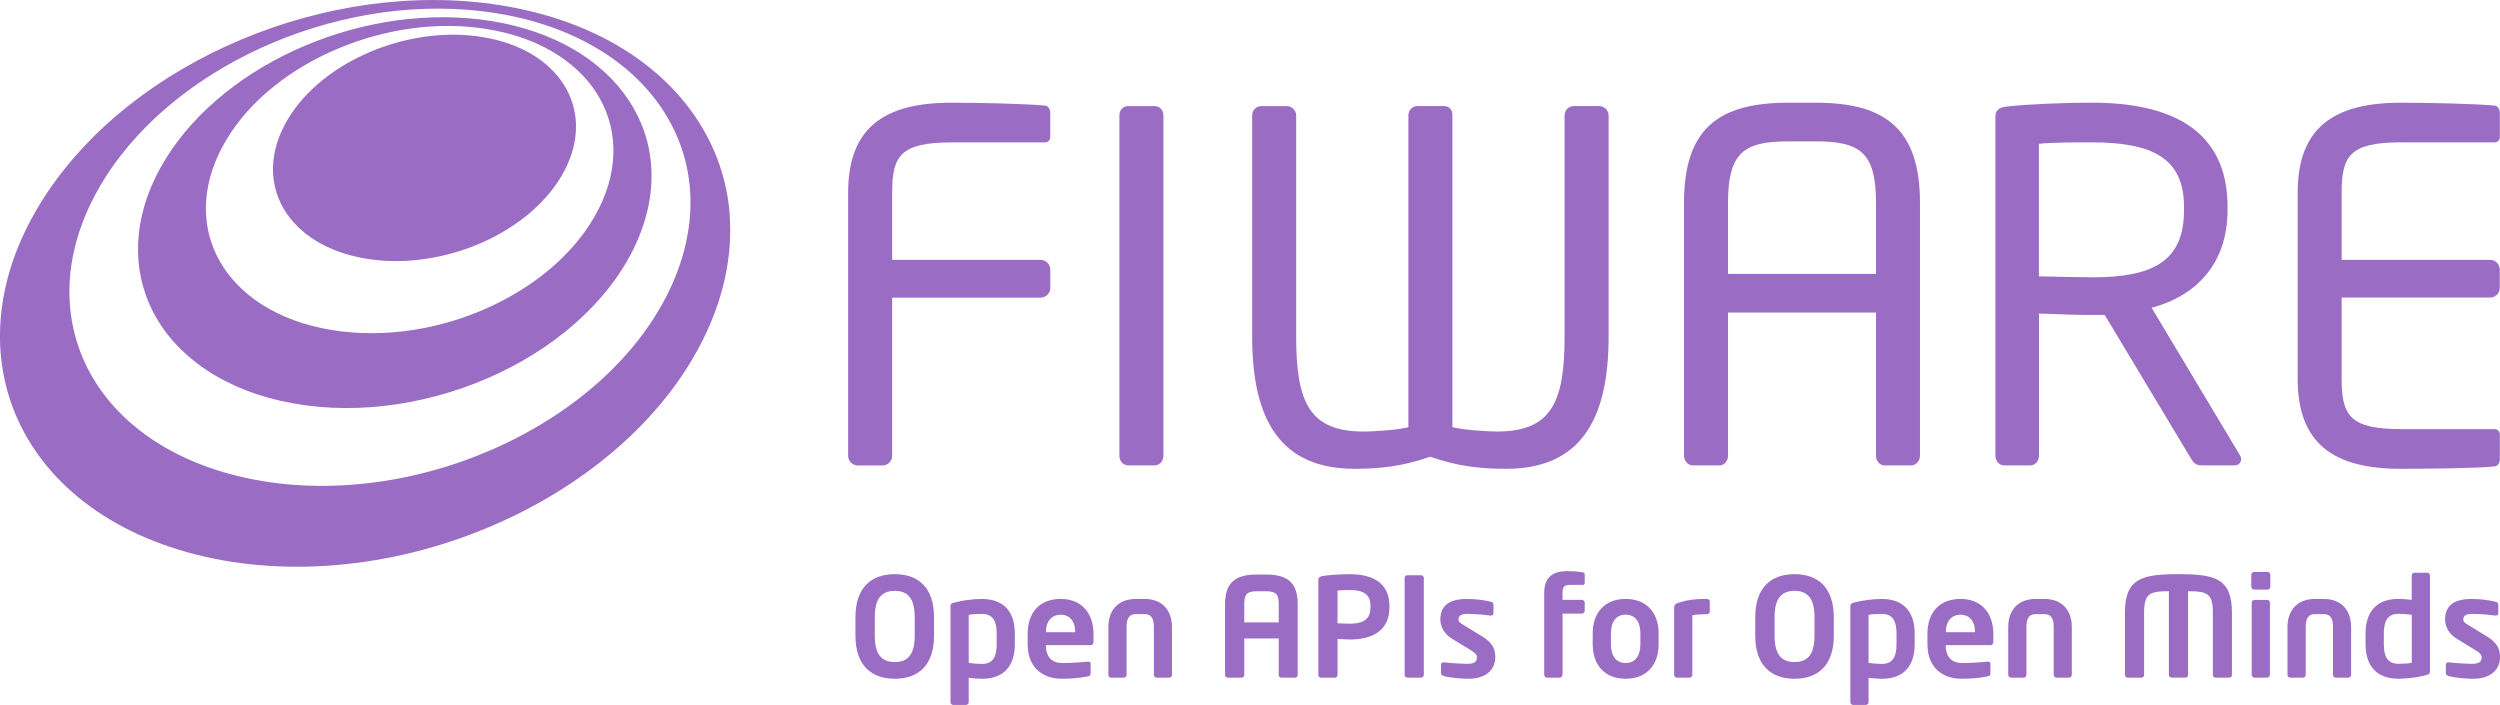
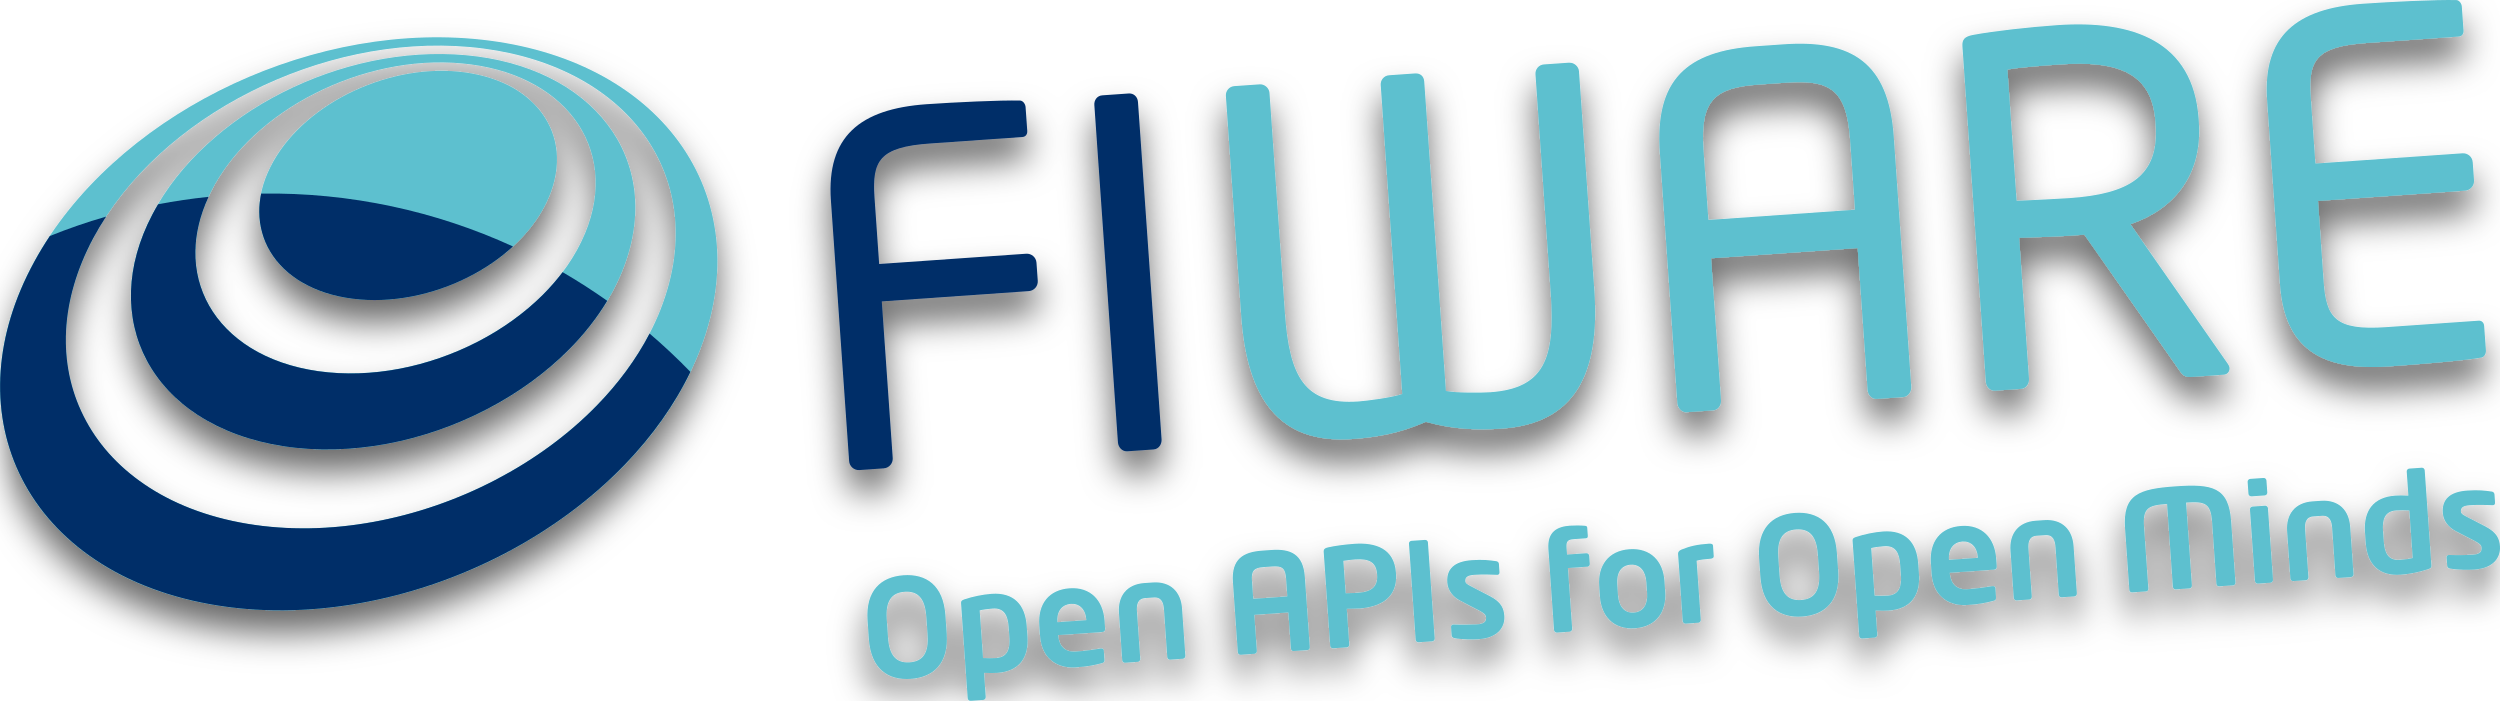
- <svg xmlns="http://www.w3.org/2000/svg" id="logo_FIWARE_Claim" data-name="logo FIWARE Claim" viewBox="0 0 559.99 157.9">
-   <g>
-     <path d="m119.09,12.13c-3.06-1.81-6.74-3.12-10.96-3.82-4.19-.7-8.53-.7-12.81-.11-4.26.58-8.45,1.75-12.37,3.4-3.92,1.66-7.57,3.81-10.73,6.36-3.17,2.56-5.85,5.54-7.8,8.84-1.97,3.32-3.03,6.67-3.24,9.89-.21,3.24.44,6.35,1.86,9.15,1.44,2.83,3.69,5.35,6.64,7.39,2.98,2.05,6.69,3.6,11.04,4.48,4.37.88,8.96,1,13.52.43,4.56-.57,9.06-1.8,13.25-3.59,4.18-1.79,8.02-4.15,11.29-6.93,3.25-2.78,5.9-5.99,7.72-9.51,1.8-3.49,2.6-6.96,2.52-10.22-.08-3.23-1.03-6.27-2.74-8.95-1.69-2.67-4.12-4.98-7.19-6.81h0Z" style="fill: #9b6cc3;" />
-     <path d="m140.89,22.55c-2.96-4.52-7.15-8.43-12.38-11.48-5.16-3.01-11.35-5.21-18.39-6.35-6.98-1.12-14.18-1.12-21.25-.15-7.05.97-13.99,2.9-20.49,5.64-6.51,2.74-12.6,6.31-17.91,10.56-5.35,4.27-9.93,9.26-13.37,14.82-3.47,5.63-5.44,11.33-6.01,16.85-.58,5.6.28,11,2.48,15.92,2.24,5,5.86,9.49,10.75,13.16,4.95,3.73,11.2,6.6,18.61,8.28,7.49,1.7,15.41,2.01,23.28,1.11,7.92-.92,15.75-3.04,23.03-6.2,7.26-3.14,13.93-7.3,19.55-12.24,5.58-4.91,10.1-10.56,13.14-16.76,2.99-6.11,4.24-12.14,3.98-17.8-.26-5.58-2.01-10.79-5.01-15.37h-.01Zm-6.79,24.24c-2.42,4.82-6,9.21-10.4,13.03-4.42,3.84-9.66,7.06-15.34,9.52-5.7,2.46-11.84,4.14-18.04,4.87-6.18.73-12.42.53-18.33-.72-5.87-1.25-10.84-3.44-14.82-6.29-3.93-2.83-6.87-6.3-8.73-10.19-1.83-3.83-2.61-8.07-2.23-12.47.37-4.35,1.86-8.87,4.56-13.34,2.68-4.44,6.29-8.42,10.55-11.83,4.23-3.41,9.1-6.27,14.33-8.46,5.21-2.2,10.78-3.75,16.44-4.53,5.68-.78,11.45-.78,17.05.14,5.63.92,10.57,2.67,14.66,5.09,4.15,2.44,7.45,5.55,9.77,9.13,2.34,3.63,3.67,7.74,3.82,12.12.16,4.45-.88,9.17-3.28,13.94h-.01Z" style="fill: #9b6cc3;" />
-     <path d="m163.48,48.37c-.56-8.06-3.23-15.57-7.66-22.12-4.34-6.42-10.38-11.94-17.84-16.25-7.32-4.21-16.03-7.26-25.9-8.83-9.74-1.55-19.76-1.51-29.58-.15-9.77,1.36-19.41,4.04-28.46,7.84-9.07,3.81-17.61,8.77-25.1,14.69-7.58,5.98-14.14,12.99-19.17,20.83C4.65,52.37,1.59,60.52.48,68.45c-1.14,8.1-.26,15.99,2.54,23.23,2.87,7.41,7.74,14.14,14.5,19.7,6.89,5.68,15.71,10.12,26.31,12.82,10.75,2.73,22.21,3.38,33.67,2.16,11.54-1.21,22.97-4.3,33.6-8.96,10.6-4.65,20.3-10.81,28.44-18.17,8.04-7.27,14.48-15.66,18.72-24.81,4.16-8.99,5.77-17.81,5.19-26.06h.03Zm-13.5,16.56c-3.64,7.63-9.11,14.62-15.9,20.68-6.86,6.11-15.02,11.24-23.92,15.12-8.92,3.89-18.51,6.49-28.2,7.55-9.64,1.07-19.3.61-28.4-1.58-8.98-2.15-16.52-5.77-22.45-10.44-5.83-4.58-10.1-10.16-12.67-16.33-2.52-6.05-3.42-12.68-2.59-19.51.82-6.71,3.32-13.63,7.59-20.43,4.22-6.71,9.78-12.7,16.24-17.82,6.4-5.09,13.71-9.35,21.51-12.63,7.77-3.27,16.08-5.58,24.49-6.75,8.45-1.16,17.07-1.18,25.43.16,8.46,1.35,15.91,3.98,22.14,7.6,6.33,3.67,11.43,8.38,15.07,13.85,3.7,5.56,5.89,11.89,6.28,18.7.4,6.92-1.04,14.33-4.62,21.84h0Z" style="fill: #9b6cc3;" />
-   </g>
-   <g>
+ <svg xmlns="http://www.w3.org/2000/svg" id="logo_FIWARE_Claim" data-name="logo FIWARE Claim" viewBox="0 0 563.81 158.05">
+   <defs>
+     <filter id="drop-shadow-1">
+       <feOffset dx="0" dy="5" />
+       <feGaussianBlur result="blur" stdDeviation="4" />
+       <feFlood flood-color="#000" flood-opacity=".6" />
+       <feComposite in2="blur" operator="in" />
+       <feComposite in="SourceGraphic" />
+     </filter>
+   </defs>
+   <g style="fill: none; filter: url(#drop-shadow-1);">
    <g>
      <g>
-         <path d="m234.18,23.66c-4.55-.43-14.74-.65-21.13-.65-15.17,0-23.07,5.74-23.07,20.15v58.93c0,1.19.97,2.17,2.16,2.17h5.53c1.19,0,2.17-.98,2.17-2.17v-35.42h33.25c1.19,0,2.17-.98,2.17-2.17v-4.12c0-1.19-.98-2.17-2.17-2.17h-33.25v-15.05c0-8.24,1.84-11.26,13.32-11.26h20.9c.76,0,1.19-.54,1.19-1.3v-5.42c0-.65-.44-1.4-1.08-1.52h.01Z" style="fill: #9b6cc3;" />
-         <path d="m258.65,23.77h-5.96c-1.19,0-1.95.97-1.95,2.05v76.26c0,1.19.87,2.17,1.95,2.17h5.96c1.18,0,1.95-1.08,1.95-2.17V25.82c0-1.19-.86-2.05-1.95-2.05Z" style="fill: #9b6cc3;" />
+         <path d="m114.51,19.2c-3.18-1.59-6.94-2.64-11.2-3.05-4.23-.4-8.56-.1-12.78.78-4.21.88-8.31,2.34-12.1,4.25-3.8,1.93-7.29,4.32-10.26,7.09-2.98,2.77-5.45,5.93-7.17,9.37-1.74,3.45-2.55,6.87-2.54,10.09.02,3.25.88,6.31,2.5,9,1.64,2.72,4.05,5.08,7.14,6.9,3.12,1.84,6.93,3.13,11.33,3.7,4.42.58,9.01.37,13.51-.51,4.51-.88,8.91-2.43,12.97-4.51,4.04-2.08,7.72-4.7,10.78-7.7,3.05-3,5.47-6.38,7.03-10.02,1.55-3.6,2.11-7.12,1.81-10.37-.31-3.22-1.46-6.18-3.36-8.74-1.87-2.54-4.46-4.68-7.65-6.29h-.01Z" style="fill: #5dc0cf;" />
+         <path d="m136.98,28.08c-3.27-4.3-7.72-7.91-13.15-10.58-5.36-2.65-11.68-4.41-18.79-5.05-7.04-.63-14.22-.13-21.2,1.33-6.96,1.46-13.76,3.87-20.05,7.05-6.3,3.18-12.13,7.17-17.13,11.78-5.04,4.63-9.26,9.93-12.3,15.72-3.07,5.86-4.64,11.68-4.82,17.23-.19,5.62,1.04,10.96,3.58,15.71,2.58,4.83,6.5,9.06,11.64,12.38,5.2,3.37,11.64,5.8,19.15,6.96,7.59,1.17,15.51.93,23.3-.52,7.84-1.47,15.5-4.14,22.54-7.79,7.02-3.64,13.38-8.25,18.65-13.57,5.23-5.28,9.34-11.24,11.93-17.63,2.56-6.3,3.38-12.41,2.73-18.03-.65-5.55-2.75-10.63-6.07-14.98h0Zm-5.08,24.66c-2.08,4.98-5.34,9.61-9.46,13.72-4.14,4.14-9.14,7.72-14.64,10.56-5.52,2.85-11.52,4.95-17.66,6.12-6.12,1.16-12.35,1.4-18.34.56-5.94-.84-11.05-2.68-15.22-5.24-4.12-2.55-7.29-5.81-9.42-9.56-2.09-3.69-3.17-7.87-3.1-12.28.06-4.37,1.24-8.98,3.62-13.62,2.36-4.61,5.69-8.84,9.7-12.54,3.98-3.69,8.64-6.89,13.7-9.44,5.04-2.56,10.5-4.49,16.09-5.67,5.61-1.17,11.37-1.58,17.02-1.05,5.68.52,10.73,1.93,14.98,4.05,4.31,2.15,7.82,5.01,10.38,8.43,2.58,3.45,4.2,7.46,4.66,11.82.47,4.43-.23,9.21-2.3,14.14h0Z" style="fill: #5dc0cf;" />
+         <path d="m161.32,52.26c-1.12-8.01-4.31-15.3-9.18-21.53-4.77-6.1-11.19-11.19-18.93-14.96-7.59-3.69-16.5-6.13-26.45-7.01-9.82-.86-19.82-.13-29.52,1.91-9.65,2.04-19.09,5.38-27.84,9.8-8.78,4.43-16.95,9.98-24.01,16.4-7.14,6.5-13.2,13.94-17.67,22.12C3.17,67.32.68,75.66.13,83.65c-.58,8.16.86,15.97,4.16,23,3.38,7.19,8.71,13.56,15.84,18.64,7.27,5.18,16.38,9,27.14,10.95,10.91,1.97,22.39,1.82,33.74-.19,11.42-2.02,22.62-5.89,32.9-11.28,10.25-5.38,19.5-12.2,27.11-20.11,7.52-7.81,13.36-16.64,16.95-26.06,3.52-9.26,4.51-18.17,3.36-26.35h-.01Zm-12.31,17.46c-3.1,7.87-8.07,15.22-14.42,21.74-6.42,6.58-14.2,12.26-22.81,16.75-8.63,4.5-18.01,7.76-27.61,9.5-9.54,1.74-19.21,1.96-28.44.41-9.11-1.52-16.88-4.61-23.13-8.85-6.13-4.17-10.78-9.43-13.78-15.41-2.94-5.86-4.29-12.41-3.94-19.28.35-6.75,2.36-13.82,6.15-20.91,3.74-6.98,8.87-13.35,14.95-18.91,6.03-5.52,13.03-10.29,20.58-14.1,7.53-3.81,15.65-6.69,23.96-8.44,8.35-1.75,16.94-2.37,25.37-1.62,8.53.76,16.15,2.86,22.62,6.03,6.57,3.22,11.99,7.56,16,12.76,4.08,5.29,6.7,11.45,7.57,18.22.88,6.88-.04,14.36-3.08,22.11h0Z" style="fill: #5dc0cf;" />
      </g>
      <g>
-         <path d="m358.27,23.76h-5.75c-1.19,0-2.06.97-2.06,2.06v49.61c0,14.63-2.92,21.23-15.17,21.23-1.84,0-7.58-.33-9.96-.98V25.72c0-1.19-.75-1.96-1.95-1.96h-5.86c-1.19,0-2.05.97-2.05,2.06v69.87c-2.39.65-8.13.98-9.97.98-12.24,0-15.16-6.61-15.16-21.23V25.83c0-1.09-.98-2.06-2.06-2.06h-5.74c-1.19,0-2.06.97-2.06,2.06v49.61c0,18.85,6.5,29.57,22.96,29.57,5.64,0,10.72-.54,16.9-2.71,6.17,2.17,11.37,2.71,17.01,2.71,16.47,0,22.97-10.72,22.97-29.57V25.83c0-1.09-.98-2.06-2.05-2.06h0Z" style="fill: #9b6cc3;" />
-         <path d="m406.79,23.01h-6.29c-15.6,0-23.29,5.85-23.29,22.42v56.65c0,1.09.87,2.17,1.95,2.17h5.96c1.19,0,1.95-1.09,1.95-2.17v-32.07h33.15v32.07c0,1.2.87,2.17,1.95,2.17h5.95c1.09,0,1.95-1.09,1.95-2.17v-56.65c0-16.58-7.8-22.42-23.29-22.42h0Zm13.43,38.34h-33.15v-15.92c0-11.26,3.57-13.76,13.43-13.76h6.29c9.86,0,13.43,2.49,13.43,13.76v15.92Z" style="fill: #9b6cc3;" />
-         <path d="m481.95,68.93c9.86-2.6,17.01-9.75,17.01-21.88v-.76c0-17.55-13.21-23.29-30.33-23.29-6.29,0-14.41.33-19.07.87-1.95.22-2.6.86-2.6,2.38v75.83c0,1.19.87,2.16,1.96,2.16h5.85c1.19,0,1.95-1.08,1.95-2.16v-31.85c5.74.21,8.34.32,11.92.32h2.81l19.39,32.28c.87,1.41,1.51,1.41,2.81,1.41h6.94c.87,0,1.41-.65,1.41-1.41,0-.33-.12-.65-.33-.97l-19.72-32.93h0Zm-13.32-6.82c-2.49,0-7.15-.11-11.92-.21v-29.68c2.6-.33,8.56-.33,11.92-.33,13.54,0,20.58,3.58,20.58,14.41v.76c0,11.7-7.26,15.06-20.58,15.06h0Z" style="fill: #9b6cc3;" />
-         <path d="m537.85,31.89h20.91c.75,0,1.19-.54,1.19-1.29v-5.42c0-.65-.43-1.41-1.08-1.52-4.55-.43-14.73-.65-21.12-.65-15.17,0-23.08,5.74-23.08,20.15v41.7c0,14.41,7.91,20.15,23.08,20.15,6.39,0,17.01-.11,21.12-.54.65-.11,1.08-.86,1.08-1.52v-5.53c0-.76-.43-1.3-1.19-1.3h-20.91c-11.48,0-13.33-3.04-13.33-11.27v-18.2h33.26c1.19,0,2.16-.97,2.16-2.17v-4.11c0-1.19-.97-2.16-2.16-2.16h-33.26v-15.06c0-8.23,1.84-11.27,13.33-11.27h0Z" style="fill: #9b6cc3;" />
+         <path d="m68.1,63.65c3.12,1.84,6.93,3.13,11.33,3.7,4.42.58,9.02.36,13.51-.51,4.51-.88,8.92-2.42,12.97-4.51,3.61-1.85,6.92-4.14,9.77-6.75-17.34-7.94-36.62-12.22-56.79-11.92-.28,1.39-.43,2.76-.42,4.09.02,3.25.87,6.31,2.49,9.01,1.64,2.72,4.05,5.08,7.14,6.9h0Z" style="fill: #002e67;" />
+         <path d="m44.75,93.66c5.2,3.37,11.64,5.8,19.15,6.96,7.59,1.17,15.51.92,23.31-.52,7.83-1.46,15.5-4.13,22.53-7.79,7.03-3.64,13.39-8.25,18.66-13.57,3.34-3.38,6.22-7.04,8.54-10.9-3.25-2.3-6.61-4.46-10.06-6.46-1.33,1.76-2.82,3.47-4.44,5.09-4.15,4.14-9.14,7.72-14.65,10.57-5.51,2.84-11.52,4.95-17.66,6.12-6.12,1.17-12.35,1.4-18.33.56-5.94-.84-11.06-2.67-15.22-5.24-4.12-2.55-7.3-5.81-9.42-9.55-2.09-3.7-3.17-7.87-3.1-12.28.06-3.94,1.03-8.07,2.97-12.26-3.85.4-7.65.96-11.38,1.68-.45.76-.88,1.52-1.28,2.29-3.07,5.86-4.64,11.69-4.82,17.23-.19,5.62,1.04,10.96,3.58,15.72,2.58,4.83,6.5,9.06,11.63,12.38v-.03Z" style="fill: #002e67;" />
+         <path d="m146.49,75.24c-3.02,5.8-7.06,11.25-11.9,16.22-6.41,6.58-14.2,12.26-22.8,16.75-8.63,4.5-18.02,7.76-27.61,9.5-9.54,1.74-19.21,1.95-28.44.41-9.11-1.53-16.89-4.61-23.12-8.86-6.14-4.16-10.78-9.42-13.77-15.41-2.95-5.86-4.3-12.41-3.95-19.28.35-6.75,2.36-13.82,6.15-20.91.88-1.64,1.84-3.24,2.87-4.81-4.32,1.25-8.55,2.71-12.67,4.37-1.26,1.88-2.43,3.81-3.5,5.78C3.2,67.32.71,75.67.15,83.66c-.57,8.16.86,15.97,4.16,23,3.38,7.18,8.71,13.55,15.83,18.63,7.27,5.18,16.39,9,27.14,10.95,10.91,1.98,22.39,1.82,33.74-.19,11.42-2.02,22.61-5.89,32.89-11.28,10.25-5.37,19.5-12.2,27.1-20.11,6.1-6.34,11.1-13.35,14.69-20.8-2.93-3.02-6.01-5.91-9.21-8.64v.02Z" style="fill: #002e67;" />
      </g>
    </g>
    <g>
-       <path d="m200.42,152.04c-5.09,0-8.8-2.84-8.8-9.63v-4.17c0-6.79,3.7-9.63,8.8-9.63s8.8,2.84,8.8,9.63v4.17c0,6.79-3.7,9.63-8.8,9.63Zm4.47-13.8c0-4.07-1.45-5.89-4.47-5.89s-4.47,1.82-4.47,5.89v4.17c0,4.07,1.45,5.89,4.47,5.89s4.47-1.82,4.47-5.89v-4.17Z" style="fill: #9b6cc3;" />
-       <path d="m219.95,152.04c-.74,0-1.82-.06-2.96-.22v5.46c0,.34-.28.62-.62.62h-2.84c-.34,0-.62-.28-.62-.62v-21.48c0-.46.12-.65.83-.83,1.91-.5,4.23-.8,6.2-.8,4.97,0,7.38,2.93,7.38,7.75v2.38c0,4.81-2.41,7.75-7.38,7.75h0Zm3.3-10.12c0-2.53-.65-4.41-3.3-4.41-1.11,0-2.38.09-2.96.22v10.77c.86.12,2.22.22,2.96.22,2.65,0,3.3-1.88,3.3-4.41v-2.38h0Z" style="fill: #9b6cc3;" />
-       <path d="m244.33,144.51h-10.06v.09c0,1.79.74,3.92,3.7,3.92,2.25,0,4.38-.19,5.68-.31h.09c.31,0,.56.15.56.46v2.04c0,.49-.09.71-.65.8-2.01.37-3.21.52-5.99.52-3.09,0-7.47-1.67-7.47-7.75v-2.28c0-4.82,2.68-7.84,7.41-7.84s7.34,3.24,7.34,7.84v1.73c0,.49-.19.77-.62.77h0Zm-3.49-3.02c0-2.41-1.33-3.8-3.24-3.8s-3.3,1.36-3.3,3.8v.12h6.54v-.12Z" style="fill: #9b6cc3;" />
-       <path d="m261.95,151.79h-2.9c-.34,0-.59-.31-.59-.65v-10.68c0-1.51-.31-2.9-2.1-2.9h-1.91c-1.79,0-2.1,1.39-2.1,2.9v10.68c0,.34-.25.65-.59.65h-2.9c-.34,0-.59-.31-.59-.65v-10.68c0-3.74,2.16-6.3,6.17-6.3h1.91c4.01,0,6.17,2.56,6.17,6.3v10.68c0,.34-.25.65-.59.65h.02Z" style="fill: #9b6cc3;" />
-       <path d="m290.1,151.79h-3.12c-.34,0-.55-.28-.55-.62v-8.15h-7.72v8.15c0,.34-.25.62-.59.62h-3.12c-.34,0-.59-.28-.59-.62v-15.9c0-5.18,2.81-6.57,7.07-6.57h2.13c4.26,0,7.07,1.39,7.07,6.57v15.9c0,.34-.25.62-.59.62h0Zm-3.67-16.51c0-2.16-.62-2.84-2.81-2.84h-2.13c-2.16,0-2.78.68-2.78,2.84v4.14h7.72v-4.14Z" style="fill: #9b6cc3;" />
-       <path d="m302.35,143.24c-.8,0-2.04-.09-2.75-.12v8.06c0,.34-.25.62-.59.62h-3.09c-.34,0-.62-.28-.62-.62v-21.23c0-.62.37-.83.99-.93,1.6-.25,3.79-.4,6.05-.4,4.75,0,8.89,1.67,8.89,7.13v.28c0,5.46-4.14,7.22-8.89,7.22h.01Zm4.63-7.5c0-2.59-1.54-3.58-4.63-3.58-.65,0-2.19.06-2.75.12v7.34c.49.03,2.22.09,2.75.09,3.33,0,4.63-1.24,4.63-3.7v-.28h0Z" style="fill: #9b6cc3;" />
-       <path d="m318.31,151.79h-3.06c-.34,0-.62-.28-.62-.62v-21.73c0-.34.28-.59.62-.59h3.06c.34,0,.62.25.62.59v21.73c0,.34-.28.62-.62.62Z" style="fill: #9b6cc3;" />
-       <path d="m328.89,152.04c-1.2,0-3.79-.15-5.52-.62-.37-.09-.58-.34-.58-.71v-1.85c0-.25.22-.5.52-.5h.12c1.48.19,4.26.34,5.19.34,1.91,0,2.19-.65,2.19-1.48,0-.59-.37-.96-1.36-1.57l-4.23-2.59c-1.51-.93-2.59-2.47-2.59-4.26,0-3.09,1.95-4.63,5.86-4.63,2.5,0,3.92.28,5.49.62.37.09.55.34.55.71v1.79c0,.37-.19.59-.49.59h-.12c-.86-.12-3.33-.37-5.09-.37-1.48,0-2.13.34-2.13,1.3,0,.49.46.8,1.24,1.26l4.04,2.47c2.59,1.57,2.96,3.12,2.96,4.69,0,2.69-2,4.81-6.05,4.81h0Z" style="fill: #9b6cc3;" />
-       <path d="m354.35,137.44h-4.35v13.7c0,.34-.28.65-.62.65h-2.84c-.34,0-.65-.31-.65-.65v-18.27c0-3.98,2.38-4.94,5.22-4.94.86,0,2.35.09,3.3.25.46.06.56.22.56.49v1.82c0,.34-.12.52-.46.52h-2.69c-1.42,0-1.82.34-1.82,1.85v1.51h4.35c.34,0,.62.28.62.62v1.85c0,.34-.28.59-.62.59h0Z" style="fill: #9b6cc3;" />
-       <path d="m364.14,152.04c-4.85,0-7.38-3.27-7.38-7.69v-2.5c0-4.41,2.53-7.69,7.38-7.69s7.38,3.27,7.38,7.69v2.5c0,4.41-2.53,7.69-7.38,7.69Zm3.3-10.19c0-2.53-1.14-4.17-3.3-4.17s-3.3,1.64-3.3,4.17v2.5c0,2.53,1.14,4.17,3.3,4.17s3.3-1.64,3.3-4.17v-2.5Z" style="fill: #9b6cc3;" />
-       <path d="m382.1,137.59c-1.02,0-2.28.06-3.02.22v13.33c0,.34-.25.65-.59.65h-2.87c-.34,0-.62-.31-.62-.65v-15.15c0-.4.28-.74.83-.93,1.98-.65,3.61-.9,6.26-.9.37,0,.89.06.89.52v2.35c0,.34-.19.56-.89.56h0Z" style="fill: #9b6cc3;" />
-       <path d="m401.97,152.04c-5.09,0-8.8-2.84-8.8-9.63v-4.17c0-6.79,3.7-9.63,8.8-9.63s8.79,2.84,8.79,9.63v4.17c0,6.79-3.7,9.63-8.79,9.63Zm4.47-13.8c0-4.07-1.45-5.89-4.47-5.89s-4.47,1.82-4.47,5.89v4.17c0,4.07,1.45,5.89,4.47,5.89s4.47-1.82,4.47-5.89v-4.17Z" style="fill: #9b6cc3;" />
-       <path d="m421.51,152.04c-.74,0-1.82-.06-2.96-.22v5.46c0,.34-.28.62-.62.62h-2.84c-.34,0-.62-.28-.62-.62v-21.48c0-.46.12-.65.83-.83,1.91-.5,4.23-.8,6.2-.8,4.97,0,7.38,2.93,7.38,7.75v2.38c0,4.81-2.41,7.75-7.38,7.75h0Zm3.3-10.12c0-2.53-.65-4.41-3.3-4.41-1.11,0-2.38.09-2.96.22v10.77c.86.12,2.22.22,2.96.22,2.66,0,3.3-1.88,3.3-4.41v-2.38h0Z" style="fill: #9b6cc3;" />
-       <path d="m445.89,144.51h-10.06v.09c0,1.79.74,3.92,3.7,3.92,2.25,0,4.38-.19,5.68-.31h.09c.31,0,.55.15.55.46v2.04c0,.49-.09.71-.65.8-2,.37-3.21.52-5.99.52-3.09,0-7.47-1.67-7.47-7.75v-2.28c0-4.82,2.69-7.84,7.41-7.84s7.35,3.24,7.35,7.84v1.73c0,.49-.19.77-.62.77h0Zm-3.49-3.02c0-2.41-1.33-3.8-3.24-3.8s-3.3,1.36-3.3,3.8v.12h6.54v-.12h0Z" style="fill: #9b6cc3;" />
-       <path d="m463.51,151.79h-2.9c-.34,0-.59-.31-.59-.65v-10.68c0-1.51-.31-2.9-2.1-2.9h-1.91c-1.79,0-2.1,1.39-2.1,2.9v10.68c0,.34-.25.65-.59.65h-2.9c-.34,0-.59-.31-.59-.65v-10.68c0-3.74,2.16-6.3,6.17-6.3h1.91c4.01,0,6.17,2.56,6.17,6.3v10.68c0,.34-.25.65-.59.65h.02Z" style="fill: #9b6cc3;" />
-       <path d="m499.37,151.79h-3.15c-.34,0-.55-.28-.55-.62v-13.89c0-4.29-1.17-4.85-5.55-4.85v18.73c0,.34-.25.62-.59.62h-3.12c-.34,0-.59-.28-.59-.62v-18.73c-4.38,0-5.55.56-5.55,4.85v13.89c0,.34-.22.62-.55.62h-3.15c-.34,0-.59-.28-.59-.62v-13.89c0-7.69,3.7-8.67,12-8.67s11.97.99,11.97,8.67v13.89c0,.34-.25.62-.59.62h.01Z" style="fill: #9b6cc3;" />
-       <path d="m507.92,132.07h-2.99c-.34,0-.65-.28-.65-.62v-2.72c0-.34.31-.62.65-.62h2.99c.34,0,.62.28.62.62v2.72c0,.34-.28.62-.62.62Zm-.09,19.72h-2.84c-.34,0-.62-.31-.62-.65v-16.14c0-.34.28-.62.62-.62h2.84c.34,0,.62.28.62.62v16.14c0,.34-.28.65-.62.65Z" style="fill: #9b6cc3;" />
-       <path d="m526.06,151.79h-2.9c-.34,0-.58-.31-.58-.65v-10.68c0-1.51-.31-2.9-2.1-2.9h-1.91c-1.79,0-2.1,1.39-2.1,2.9v10.68c0,.34-.25.65-.59.65h-2.9c-.34,0-.59-.31-.59-.65v-10.68c0-3.74,2.16-6.3,6.17-6.3h1.91c4.01,0,6.17,2.56,6.17,6.3v10.68c0,.34-.24.65-.58.65h0Z" style="fill: #9b6cc3;" />
-       <path d="m543.47,151.23c-1.91.49-4.23.8-6.21.8-4.97,0-7.38-2.93-7.38-7.75v-2.38c0-4.81,2.41-7.75,7.38-7.75.74,0,1.82.06,2.96.22v-5.46c0-.34.28-.62.62-.62h2.84c.34,0,.62.28.62.62v21.48c0,.46-.12.65-.83.83h0Zm-3.24-13.52c-.86-.12-2.22-.22-2.96-.22-2.65,0-3.3,1.88-3.3,4.41v2.38c0,2.53.65,4.41,3.3,4.41,1.11,0,2.38-.09,2.96-.22v-10.77h0Z" style="fill: #9b6cc3;" />
-       <path d="m553.96,152.04c-1.2,0-3.8-.15-5.52-.62-.37-.09-.59-.34-.59-.71v-1.85c0-.25.22-.5.52-.5h.12c1.48.19,4.26.34,5.19.34,1.91,0,2.19-.65,2.19-1.48,0-.59-.37-.96-1.36-1.57l-4.23-2.59c-1.51-.93-2.59-2.47-2.59-4.26,0-3.09,1.94-4.63,5.86-4.63,2.5,0,3.92.28,5.49.62.37.09.56.34.56.71v1.79c0,.37-.19.59-.5.59h-.12c-.86-.12-3.33-.37-5.09-.37-1.48,0-2.13.34-2.13,1.3,0,.49.46.8,1.23,1.26l4.04,2.47c2.59,1.57,2.96,3.12,2.96,4.69,0,2.69-2.01,4.81-6.05,4.81h.02Z" style="fill: #9b6cc3;" />
+       <g>
+         <g>
+           <path d="m230.12,22.68c-4.57-.11-14.75.38-21.12.82-15.13,1.06-22.61,7.33-21.61,21.71l4.11,58.78c.08,1.19,1.12,2.1,2.31,2.02l5.51-.39c1.19-.08,2.09-1.13,2.01-2.32l-2.47-35.33,33.17-2.32c1.19-.08,2.09-1.13,2.01-2.31l-.29-4.11c-.08-1.19-1.13-2.09-2.31-2.01l-33.17,2.32-1.05-15.02c-.57-8.22,1.05-11.36,12.5-12.16l20.85-1.46c.75-.05,1.15-.63,1.1-1.38l-.38-5.4c-.05-.64-.54-1.37-1.19-1.44h.02Z" style="fill: #002e67;" />
+           <path d="m254.55,21.08l-5.95.42c-1.19.08-1.88,1.11-1.8,2.18l5.32,76.07c.08,1.19,1.02,2.1,2.1,2.03l5.95-.42c1.18-.08,1.87-1.21,1.79-2.3l-5.32-76.07c-.08-1.19-1-1.99-2.08-1.91h-.01Z" style="fill: #002e67;" />
+         </g>
+         <g>
+           <path d="m353.92,14.13l-5.73.4c-1.18.08-1.98,1.12-1.91,2.2l3.46,49.49c1.02,14.59-1.43,21.38-13.65,22.24-1.84.13-7.59.2-10.01-.28l-4.88-69.8c-.08-1.19-.89-1.9-2.08-1.82l-5.84.41c-1.19.08-1.98,1.12-1.9,2.2l4.87,69.7c-2.34.81-8.04,1.54-9.88,1.67-12.21.85-15.59-5.53-16.61-20.12l-3.46-49.49c-.08-1.08-1.12-1.99-2.2-1.91l-5.73.4c-1.19.08-1.98,1.12-1.91,2.2l3.46,49.49c1.31,18.8,8.54,29.05,24.97,27.9,5.63-.39,10.66-1.29,16.67-3.88,6.31,1.73,11.53,1.91,17.15,1.52,16.43-1.15,22.16-12.3,20.85-31.1l-3.46-49.49c-.08-1.08-1.12-1.99-2.19-1.91v-.02Z" style="fill: #5dc0cf;" />
+           <path d="m402.27,9.99l-6.27.44c-15.56,1.09-22.82,7.46-21.66,23.99l3.95,56.51c.08,1.08,1.02,2.11,2.09,2.03l5.95-.42c1.19-.08,1.87-1.22,1.79-2.3l-2.24-31.99,33.07-2.31,2.24,31.99c.08,1.2,1.01,2.11,2.1,2.03l5.94-.42c1.09-.08,1.87-1.22,1.8-2.3l-3.95-56.51c-1.16-16.53-9.35-21.82-24.8-20.74h-.01Zm16.08,37.31l-33.07,2.31-1.11-15.88c-.79-11.24,2.61-13.97,12.44-14.66l6.27-.44c9.83-.69,13.58,1.55,14.36,12.79l1.11,15.88h0Z" style="fill: #5dc0cf;" />
+           <path d="m480.45,50.56c9.66-3.28,16.28-10.91,15.44-23.01l-.05-.76c-1.22-17.51-14.81-22.31-31.88-21.12-6.27.44-14.35,1.33-18.96,2.2-1.93.35-2.53,1.04-2.43,2.56l5.29,75.65c.08,1.19,1.02,2.1,2.1,2.02l5.83-.41c1.19-.08,1.87-1.21,1.79-2.29l-2.22-31.77c5.74-.19,8.34-.26,11.91-.51l1.84-.13.97-.07,21.6,30.85c.96,1.34,1.61,1.3,2.9,1.21l6.92-.48c.87-.06,1.36-.74,1.31-1.5-.02-.32-.16-.64-.39-.95l-21.97-31.48h0Zm-13.76-5.88c-2.48.17-7.14.39-11.9.62l-2.07-29.61c2.57-.51,8.51-.92,11.86-1.16,13.51-.94,20.78,2.13,21.53,12.94l.05.76c.82,11.67-6.19,15.52-19.48,16.45h.01Z" style="fill: #5dc0cf;" />
+           <path d="m533.63,9.7l20.86-1.46c.75-.05,1.14-.62,1.09-1.37l-.38-5.41c-.05-.64-.53-1.37-1.18-1.44-4.57-.12-14.74.38-21.11.82-15.13,1.06-22.62,7.34-21.62,21.71l2.91,41.6c1.01,14.37,9.3,19.55,24.43,18.49,6.37-.45,16.96-1.29,21.03-2.01.64-.15,1.02-.94.97-1.59l-.39-5.51c-.05-.75-.52-1.26-1.27-1.21l-20.86,1.46c-11.46.8-13.51-2.1-14.08-10.31l-1.27-18.16,33.18-2.32c1.19-.08,2.09-1.12,2.01-2.31l-.29-4.1c-.08-1.19-1.12-2.09-2.31-2.01l-33.18,2.32-1.05-15.02c-.57-8.21,1.05-11.37,12.51-12.17Z" style="fill: #5dc0cf;" />
+         </g>
+       </g>
+       <g>
+         <path d="m205.4,153.1c-5.08.36-8.97-2.22-9.45-8.99l-.29-4.16c-.47-6.77,3.02-9.86,8.1-10.22s8.97,2.22,9.45,8.99l.29,4.16c.47,6.77-3.02,9.86-8.1,10.22Zm3.5-14.07c-.28-4.06-1.86-5.78-4.87-5.57s-4.34,2.13-4.05,6.19l.29,4.16c.28,4.06,1.86,5.78,4.88,5.57s4.34-2.13,4.05-6.19l-.29-4.16h-.01Z" style="fill: #5dc0cf;" />
+         <path d="m224.89,151.74c-.74.05-1.82.07-2.97,0l.38,5.45c.02.34-.23.63-.57.66l-2.83.2c-.34.02-.63-.23-.66-.57l-1.5-21.43c-.03-.46.08-.66.77-.89,1.87-.63,4.16-1.1,6.13-1.24,4.96-.35,7.56,2.41,7.9,7.21l.17,2.37c.34,4.8-1.86,7.9-6.82,8.24h0Zm2.59-10.33c-.18-2.52-.95-4.36-3.6-4.17-1.11.08-2.36.26-2.94.42l.75,10.75c.87.06,2.23.06,2.97,0,2.65-.19,3.16-2.11,2.99-4.63l-.17-2.37Z" style="fill: #5dc0cf;" />
+         <path d="m248.68,142.52l-10.04.7v.09c.13,1.79,1.02,3.86,3.97,3.65,2.25-.16,4.36-.49,5.64-.7h.09c.31-.03.56.11.59.42l.14,2.03c.03.49-.04.72-.59.85-1.97.51-3.16.75-5.94.94-3.08.22-7.57-1.14-7.99-7.21l-.16-2.28c-.34-4.8,2.13-8.01,6.84-8.34s7.55,2.72,7.87,7.31l.12,1.72c.03.49-.13.78-.56.81h.02Zm-3.69-2.77c-.17-2.4-1.59-3.7-3.5-3.56s-3.2,1.59-3.03,4.02v.12l6.54-.46v-.12h-.01Z" style="fill: #5dc0cf;" />
+         <path d="m266.77,148.56l-2.89.2c-.34.02-.61-.27-.63-.61l-.74-10.65c-.11-1.51-.51-2.87-2.3-2.75l-1.91.13c-1.79.12-2,1.53-1.89,3.04l.74,10.65c.02.34-.2.66-.54.69l-2.89.2c-.34.02-.61-.27-.63-.61l-.74-10.65c-.26-3.73,1.72-6.43,5.72-6.71l1.91-.13c4-.28,6.34,2.12,6.6,5.85l.74,10.65c.02.34-.2.66-.54.69h0Z" style="fill: #5dc0cf;" />
+         <path d="m294.85,146.6l-3.11.22c-.34.02-.57-.24-.6-.58l-.57-8.13-7.7.54.57,8.13c.02.34-.2.63-.54.66l-3.11.22c-.34.02-.6-.24-.63-.57l-1.11-15.86c-.36-5.17,2.34-6.75,6.59-7.05l2.12-.15c4.25-.3,7.15.89,7.51,6.06l1.11,15.86c.02.34-.2.63-.54.66h.01Zm-4.82-16.21c-.15-2.15-.81-2.79-3-2.64l-2.12.15c-2.16.15-2.72.87-2.57,3.03l.29,4.13,7.7-.54-.29-4.13h-.01Z" style="fill: #5dc0cf;" />
+         <path d="m306.47,137.21c-.8.06-2.04.05-2.75.07l.56,8.04c.02.34-.2.63-.54.66l-3.08.22c-.34.02-.63-.23-.66-.57l-1.48-21.18c-.04-.61.31-.86.92-.99,1.58-.36,3.76-.66,6.01-.82,4.74-.33,8.98,1.04,9.36,6.49l.02.28c.38,5.45-3.62,7.49-8.36,7.82v-.02Zm4.09-7.8c-.18-2.58-1.79-3.46-4.87-3.25-.65.05-2.18.21-2.73.32l.51,7.33c.49,0,2.22-.06,2.75-.1,3.32-.23,4.53-1.55,4.36-4.02l-.02-.28Z" style="fill: #5dc0cf;" />
+         <path d="m322.98,144.63l-3.05.21c-.34.02-.63-.23-.66-.57l-1.52-21.67c-.02-.34.24-.6.57-.63l3.05-.21c.34-.02.63.2.66.54l1.52,21.67c.02.34-.23.63-.57.66h0Z" style="fill: #5dc0cf;" />
+         <path d="m333.56,144.14c-1.2.08-3.8.11-5.55-.23-.37-.07-.61-.3-.63-.67l-.13-1.85c-.02-.25.18-.51.49-.53h.12c1.49.07,4.27.03,5.2-.03,1.91-.13,2.14-.8,2.08-1.63-.04-.59-.43-.93-1.46-1.48l-4.4-2.29c-1.57-.82-2.76-2.28-2.88-4.07-.22-3.08,1.62-4.76,5.53-5.03,2.49-.17,3.93,0,5.52.23.37.07.58.3.6.67l.12,1.79c.03.37-.14.6-.45.62h-.12c-.87-.05-3.35-.13-5.11,0-1.48.1-2.1.49-2.03,1.44.03.49.52.77,1.32,1.18l4.2,2.18c2.7,1.39,3.17,2.9,3.28,4.47.19,2.68-1.66,4.94-5.7,5.22h0Z" style="fill: #5dc0cf;" />
+         <path d="m357.94,127.8l-4.34.3.96,13.67c.02.34-.23.67-.57.69l-2.83.2c-.34.02-.67-.26-.69-.6l-1.27-18.22c-.28-3.97,2.03-5.09,4.86-5.29.86-.06,2.35-.07,3.31.02.47.03.57.18.59.45l.13,1.82c.02.34-.09.53-.43.56l-2.68.19c-1.42.1-1.79.47-1.69,1.97l.11,1.51,4.34-.3c.34-.02.64.23.66.57l.13,1.85c.02.34-.24.6-.58.63v-.02Z" style="fill: #5dc0cf;" />
+         <path d="m368.72,141.68c-4.83.34-7.59-2.75-7.89-7.15l-.17-2.49c-.31-4.4,1.99-7.84,6.82-8.18s7.59,2.75,7.89,7.15l.17,2.49c.31,4.4-1.99,7.84-6.82,8.18h0Zm2.58-10.39c-.18-2.52-1.43-4.08-3.58-3.93s-3.18,1.86-3,4.39l.17,2.49c.18,2.53,1.43,4.08,3.58,3.93s3.18-1.86,3-4.39l-.17-2.49Z" style="fill: #5dc0cf;" />
+         <path d="m385.63,126.02c-1.02.07-2.27.22-3,.43l.93,13.3c.02.34-.2.66-.54.69l-2.86.2c-.34.02-.64-.26-.66-.6l-1.06-15.12c-.03-.4.22-.76.77-.98,1.93-.78,3.54-1.15,6.19-1.33.37-.03.9,0,.93.46l.16,2.34c.02.34-.15.57-.85.62h0Z" style="fill: #5dc0cf;" />
+         <path d="m406.46,139.04c-5.08.36-8.97-2.22-9.45-8.99l-.29-4.16c-.47-6.77,3.02-9.86,8.1-10.22s8.97,2.22,9.44,8.99l.29,4.16c.47,6.77-3.02,9.86-8.1,10.22h.01Zm3.5-14.07c-.28-4.06-1.86-5.78-4.87-5.57s-4.34,2.13-4.05,6.19l.29,4.16c.28,4.06,1.86,5.78,4.88,5.57s4.33-2.13,4.05-6.19l-.29-4.16h-.01Z" style="fill: #5dc0cf;" />
+         <path d="m425.95,137.68c-.74.05-1.82.07-2.97,0l.38,5.45c.02.34-.23.63-.57.66l-2.83.2c-.34.02-.64-.23-.66-.57l-1.5-21.43c-.03-.46.08-.66.77-.89,1.87-.63,4.16-1.1,6.13-1.24,4.96-.35,7.56,2.41,7.9,7.21l.17,2.37c.34,4.8-1.86,7.9-6.82,8.24h0Zm2.59-10.33c-.18-2.52-.95-4.36-3.6-4.17-1.11.08-2.36.26-2.94.42l.75,10.75c.87.06,2.23.06,2.97,0,2.65-.19,3.16-2.11,2.99-4.63l-.17-2.37h0Z" style="fill: #5dc0cf;" />
+         <path d="m449.75,128.46l-10.04.7v.09c.13,1.79,1.02,3.86,3.97,3.65,2.25-.16,4.36-.49,5.64-.7h.09c.31-.03.56.11.59.42l.14,2.03c.03.49-.04.72-.59.85-1.97.51-3.16.75-5.94.94-3.08.22-7.57-1.14-7.99-7.21l-.16-2.28c-.34-4.8,2.13-8.01,6.84-8.34s7.55,2.72,7.88,7.31l.12,1.72c.03.49-.13.78-.56.81h0Zm-3.69-2.77c-.17-2.4-1.59-3.69-3.5-3.56s-3.2,1.59-3.03,4.02v.12l6.54-.46v-.12h-.01Z" style="fill: #5dc0cf;" />
+         <path d="m467.83,134.5l-2.89.2c-.34.02-.61-.27-.63-.61l-.74-10.65c-.11-1.51-.51-2.87-2.3-2.75l-1.91.13c-1.79.12-2,1.53-1.89,3.04l.74,10.65c.02.34-.2.66-.54.69l-2.89.2c-.34.02-.61-.27-.63-.61l-.74-10.65c-.26-3.73,1.72-6.43,5.72-6.71l1.91-.13c4-.28,6.34,2.12,6.6,5.85l.74,10.65c.02.34-.2.66-.54.69h0Z" style="fill: #5dc0cf;" />
+         <path d="m503.6,132l-3.14.22c-.34.02-.57-.24-.6-.58l-.97-13.85c-.3-4.28-1.51-4.75-5.88-4.45l1.31,18.69c.02.34-.2.63-.54.66l-3.11.22c-.34.02-.6-.24-.63-.57l-1.31-18.69c-4.37.31-5.5.94-5.2,5.22l.97,13.85c.02.34-.17.63-.51.65l-3.14.22c-.34.02-.6-.24-.63-.57l-.97-13.85c-.54-7.67,3.09-8.91,11.37-9.49,8.28-.58,12.01.15,12.55,7.82l.97,13.85c.02.34-.2.63-.54.66h0Z" style="fill: #5dc0cf;" />
+         <path d="m510.76,111.73l-2.99.21c-.34.02-.67-.23-.69-.57l-.19-2.71c-.02-.34.26-.64.6-.66l2.99-.21c.34-.02.63.23.66.57l.19,2.71c.02.34-.23.64-.57.66h0Zm1.28,19.68l-2.83.2c-.34.02-.64-.26-.66-.6l-1.13-16.1c-.02-.34.23-.63.57-.66l2.83-.2c.34-.02.63.23.66.57l1.13,16.1c.02.34-.23.67-.57.69Z" style="fill: #5dc0cf;" />
+         <path d="m530.23,130.14l-2.9.2c-.34.02-.6-.27-.63-.61l-.74-10.65c-.11-1.51-.51-2.87-2.3-2.75l-1.91.13c-1.79.13-2,1.53-1.89,3.04l.74,10.65c.02.34-.2.66-.54.69l-2.89.2c-.34.02-.61-.27-.63-.61l-.74-10.65c-.26-3.73,1.72-6.43,5.72-6.71l1.91-.13c4-.28,6.33,2.12,6.59,5.85l.74,10.65c.02.34-.2.66-.54.69h.01Z" style="fill: #5dc0cf;" />
+         <path d="m547.56,128.37c-1.87.62-4.16,1.1-6.13,1.23-4.96.35-7.56-2.41-7.9-7.21l-.17-2.37c-.34-4.8,1.86-7.9,6.82-8.24.74-.05,1.82-.07,2.97.01l-.38-5.45c-.02-.34.24-.64.57-.66l2.83-.2c.34-.02.63.23.66.57l1.5,21.43c.03.46-.08.66-.77.89h0Zm-4.18-13.26c-.87-.06-2.23-.06-2.97,0-2.65.19-3.16,2.11-2.99,4.63l.17,2.37c.18,2.53.95,4.36,3.6,4.17,1.11-.08,2.36-.26,2.94-.42l-.75-10.75Z" style="fill: #5dc0cf;" />
+         <path d="m558.08,128.44c-1.2.08-3.8.11-5.55-.23-.38-.07-.61-.3-.63-.67l-.13-1.85c-.02-.25.18-.51.49-.53h.12c1.49.07,4.27.03,5.2-.03,1.91-.13,2.14-.8,2.08-1.63-.04-.59-.44-.93-1.47-1.48l-4.4-2.29c-1.57-.82-2.76-2.28-2.88-4.07-.22-3.08,1.62-4.76,5.53-5.03,2.49-.17,3.93,0,5.52.23.38.07.58.3.61.67l.12,1.79c.03.37-.14.6-.45.62h-.12c-.87-.05-3.35-.13-5.1,0-1.48.1-2.1.49-2.03,1.44.03.49.52.77,1.32,1.18l4.21,2.18c2.69,1.39,3.17,2.9,3.28,4.47.19,2.68-1.67,4.94-5.7,5.22h-.02Z" style="fill: #5dc0cf;" />
+       </g>
    </g>
  </g>
</svg>
